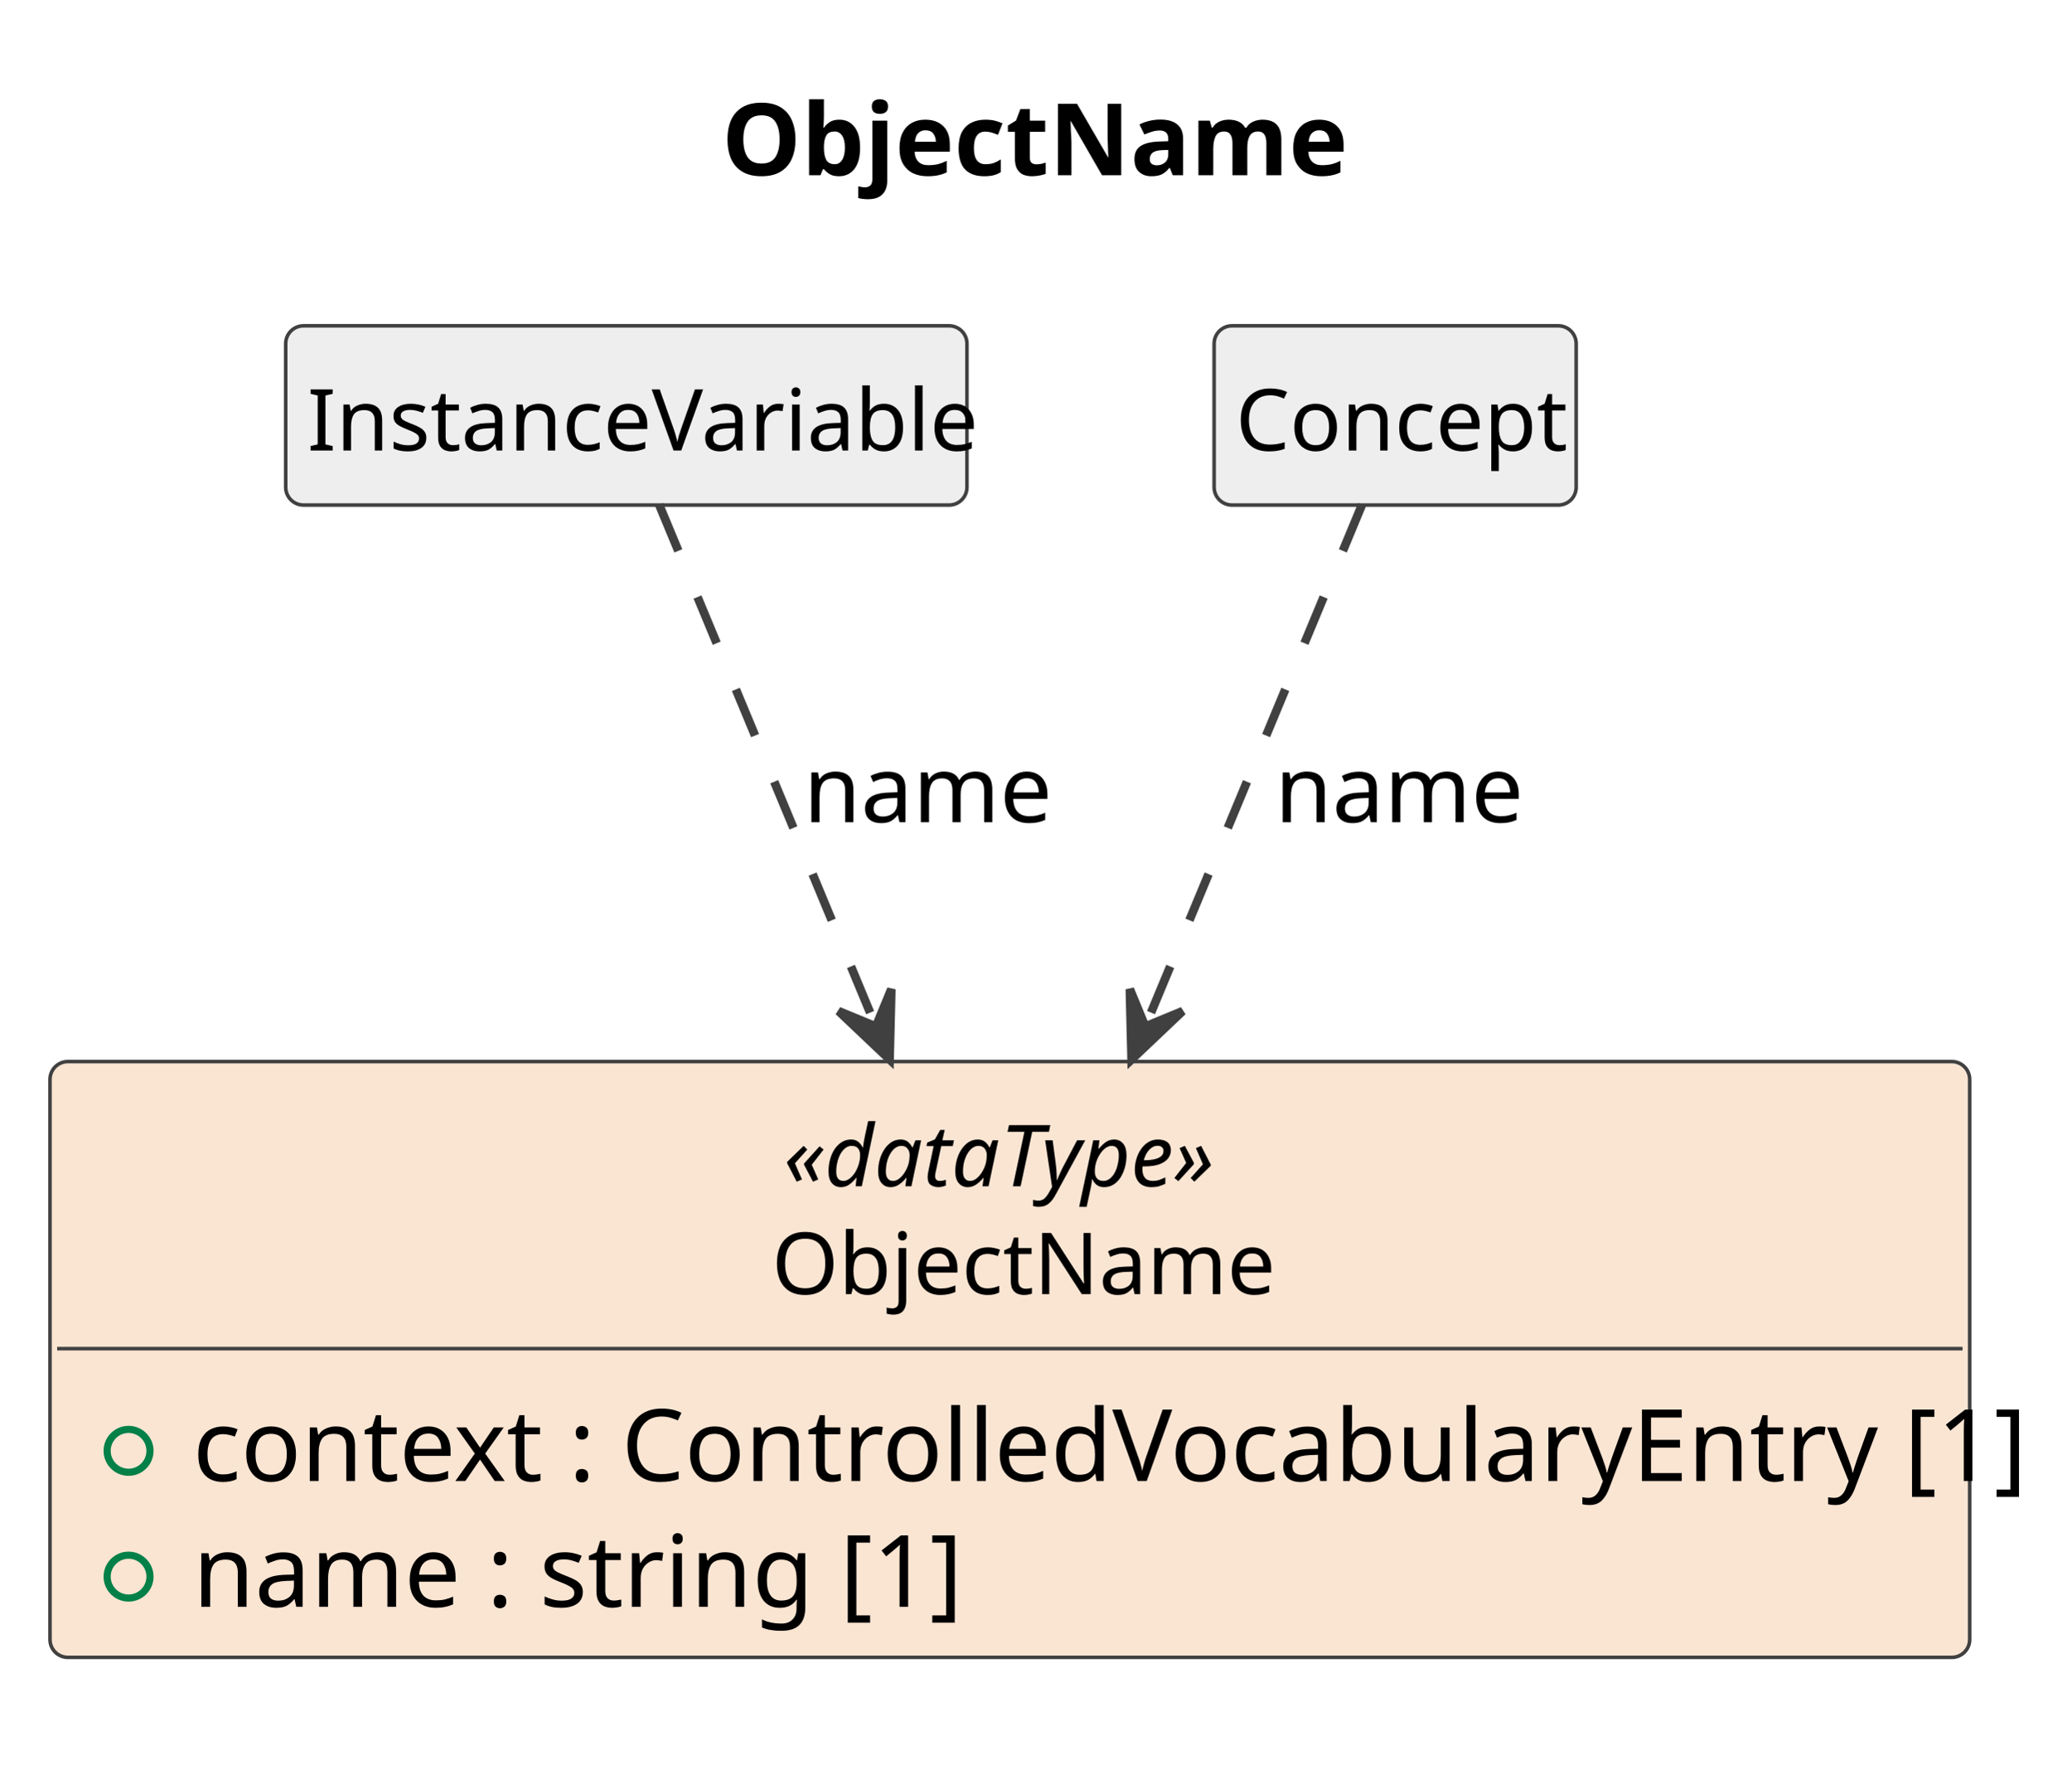
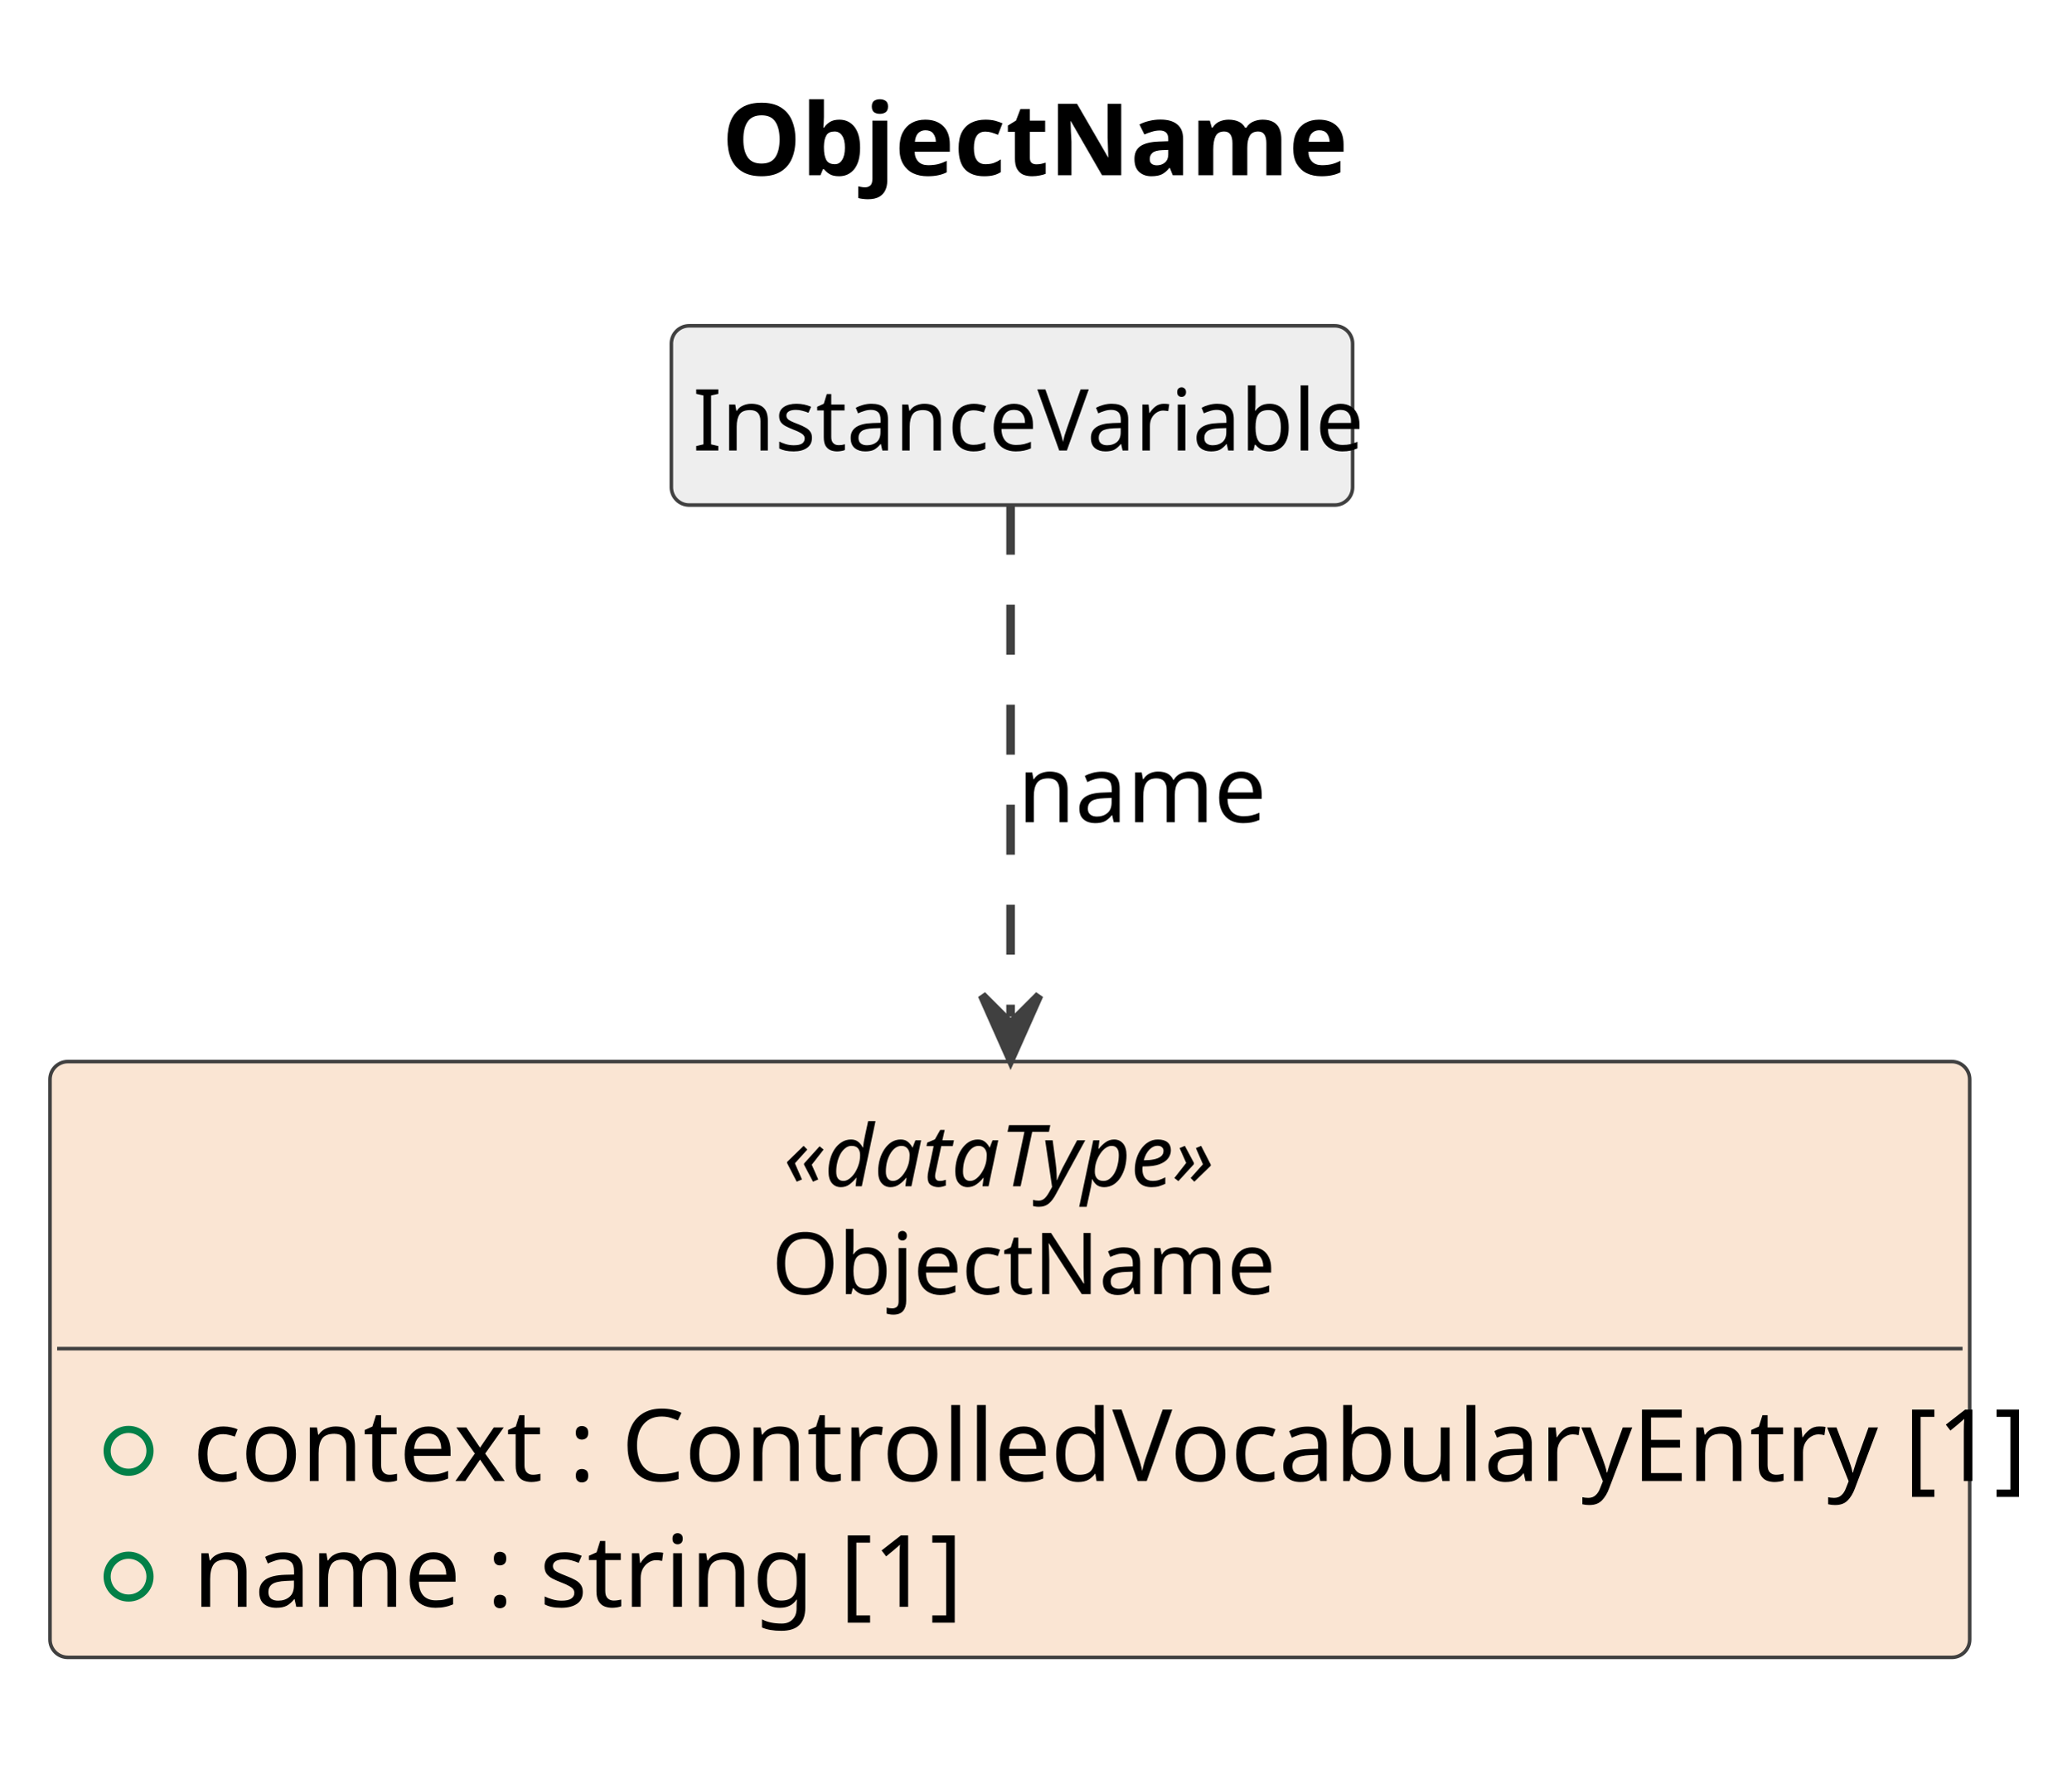
<svg xmlns="http://www.w3.org/2000/svg" contentStyleType="text/css" data-diagram-type="CLASS" height="247px" preserveAspectRatio="none" style="width:290px;height:247px;background:#FFFFFF;" version="1.1" viewBox="0 0 290 247" width="290px" zoomAndPan="magnify">
  <defs />
  <g>
    <g class="title" data-source-line="1">
      <text fill="#000000" font-family="sans-serif" font-size="14" font-weight="700" lengthAdjust="spacing" textLength="81.696" x="101.048" y="24.533">ObjectName</text>
    </g>
    <g class="entity" data-qualified-name="ObjectName" data-source-line="12" id="ent0002">
      <rect fill="#FAE5D3" height="83.406" rx="2.5" ry="2.5" style="stroke:#404040;stroke-width:0.5;" width="268.792" x="7" y="148.609" />
      <text fill="#000000" font-family="sans-serif" font-size="12" font-style="italic" lengthAdjust="spacing" textLength="63.381" x="109.706" y="166.066">«dataType»</text>
      <text fill="#000000" font-family="sans-serif" font-size="12" lengthAdjust="spacing" textLength="66.691" x="108.05" y="181.16">ObjectName</text>
      <line style="stroke:#404040;stroke-width:0.5;" x1="8" x2="274.792" y1="188.797" y2="188.797" />
      <g data-visibility-modifier="PUBLIC_FIELD">
        <ellipse cx="18" cy="203.102" fill="none" rx="3" ry="3" style="stroke:#038048;stroke-width:1;" />
      </g>
      <text fill="#000000" font-family="sans-serif" font-size="14" lengthAdjust="spacing" textLength="242.792" x="27" y="207.33">context : ControlledVocabularyEntry [1]</text>
      <g data-visibility-modifier="PUBLIC_FIELD">
        <ellipse cx="18" cy="220.711" fill="none" rx="3" ry="3" style="stroke:#038048;stroke-width:1;" />
      </g>
      <text fill="#000000" font-family="sans-serif" font-size="14" lengthAdjust="spacing" textLength="100.379" x="27" y="224.94">name : string [1]</text>
    </g>
    <g class="entity" data-qualified-name="InstanceVariable" data-source-line="16" id="ent0003">
-       <rect fill="#EEEEEE" height="25.094" rx="2.5" ry="2.5" style="stroke:#404040;stroke-width:0.5;" width="95.391" x="40" y="45.609" />
-       <text fill="#000000" font-family="sans-serif" font-size="12" lengthAdjust="spacing" textLength="89.391" x="43" y="63.066">InstanceVariable</text>
-     </g>
-     <g class="entity" data-qualified-name="Concept" data-source-line="18" id="ent0005">
-       <rect fill="#EEEEEE" height="25.094" rx="2.5" ry="2.5" style="stroke:#404040;stroke-width:0.5;" width="50.695" x="170" y="45.609" />
-       <text fill="#000000" font-family="sans-serif" font-size="12" lengthAdjust="spacing" textLength="44.695" x="173" y="63.066">Concept</text>
+       <rect fill="#EEEEEE" height="25.094" rx="2.5" ry="2.5" style="stroke:#404040;stroke-width:0.5;" width="95.391" x="94" y="45.609" />
+       <text fill="#000000" font-family="sans-serif" font-size="12" lengthAdjust="spacing" textLength="89.391" x="97" y="63.066">InstanceVariable</text>
    </g>
    <g class="link" data-entity-1="ent0003" data-entity-2="ent0002" data-link-type="dependency" data-source-line="17" id="lnk4">
-       <path codeLine="17" d="M92.29,70.649 C99.47,87.919 111.058,115.819 122.258,142.779" fill="none" id="InstanceVariable-to-ObjectName" style="stroke:#404040;stroke-width:1.2;stroke-dasharray:7,7;" />
-       <polygon fill="#404040" points="124.56,148.319,124.801,138.474,122.642,143.702,117.413,141.543,124.56,148.319" style="stroke:#404040;stroke-width:1.2;" />
-       <text fill="#000000" font-family="sans-serif" font-size="13" lengthAdjust="spacing" textLength="32.519" x="112.5" y="115.105">name</text>
-     </g>
-     <g class="link" data-entity-1="ent0005" data-entity-2="ent0002" data-link-type="dependency" data-source-line="19" id="lnk6">
-       <path codeLine="19" d="M190.71,70.649 C183.53,87.919 171.942,115.819 160.742,142.779" fill="none" id="Concept-to-ObjectName" style="stroke:#404040;stroke-width:1.2;stroke-dasharray:7,7;" />
-       <polygon fill="#404040" points="158.44,148.319,165.587,141.543,160.358,143.702,158.199,138.474,158.44,148.319" style="stroke:#404040;stroke-width:1.2;" />
-       <text fill="#000000" font-family="sans-serif" font-size="13" lengthAdjust="spacing" textLength="32.519" x="178.5" y="115.105">name</text>
+       <path codeLine="17" d="M141.5,70.649 C141.5,87.919 141.5,115.359 141.5,142.319" fill="none" id="InstanceVariable-to-ObjectName" style="stroke:#404040;stroke-width:1.2;stroke-dasharray:7,7;" />
+       <polygon fill="#404040" points="141.5,148.319,145.5,139.319,141.5,143.319,137.5,139.319,141.5,148.319" style="stroke:#404040;stroke-width:1.2;" />
+       <text fill="#000000" font-family="sans-serif" font-size="13" lengthAdjust="spacing" textLength="32.519" x="142.5" y="115.105">name</text>
    </g>
  </g>
</svg>
